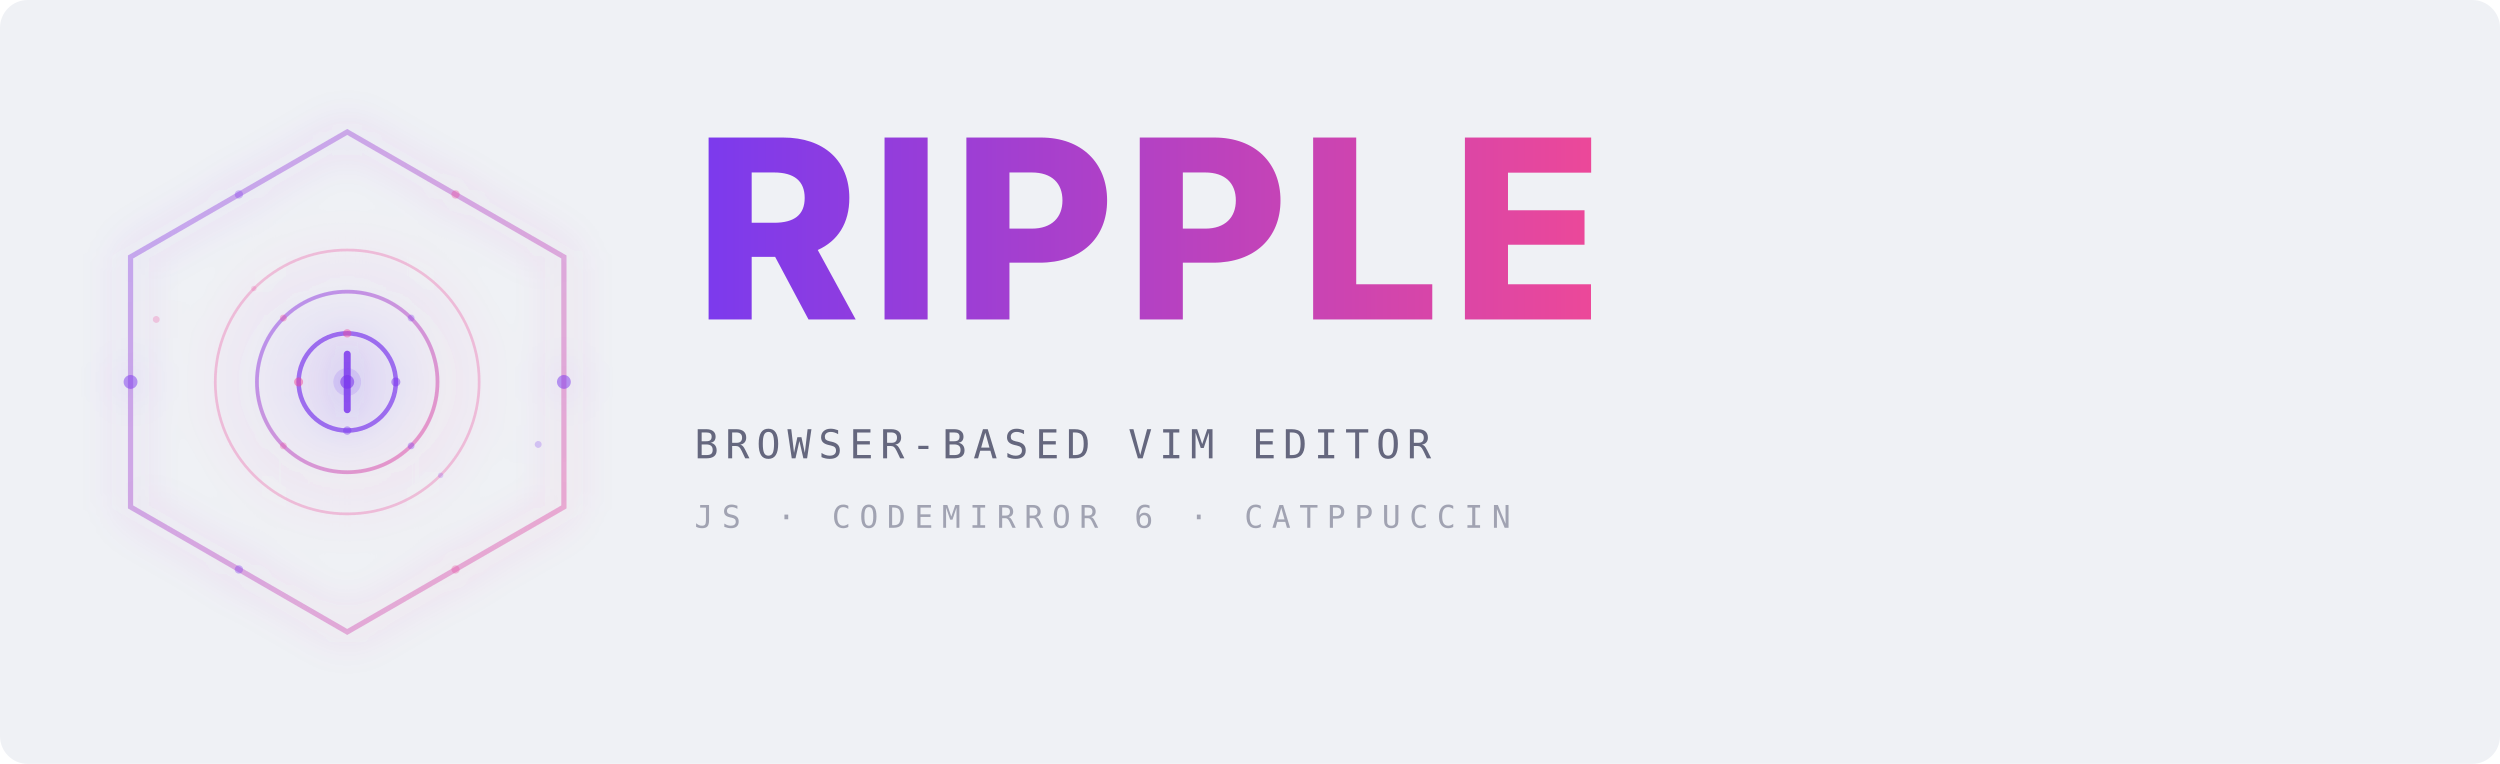
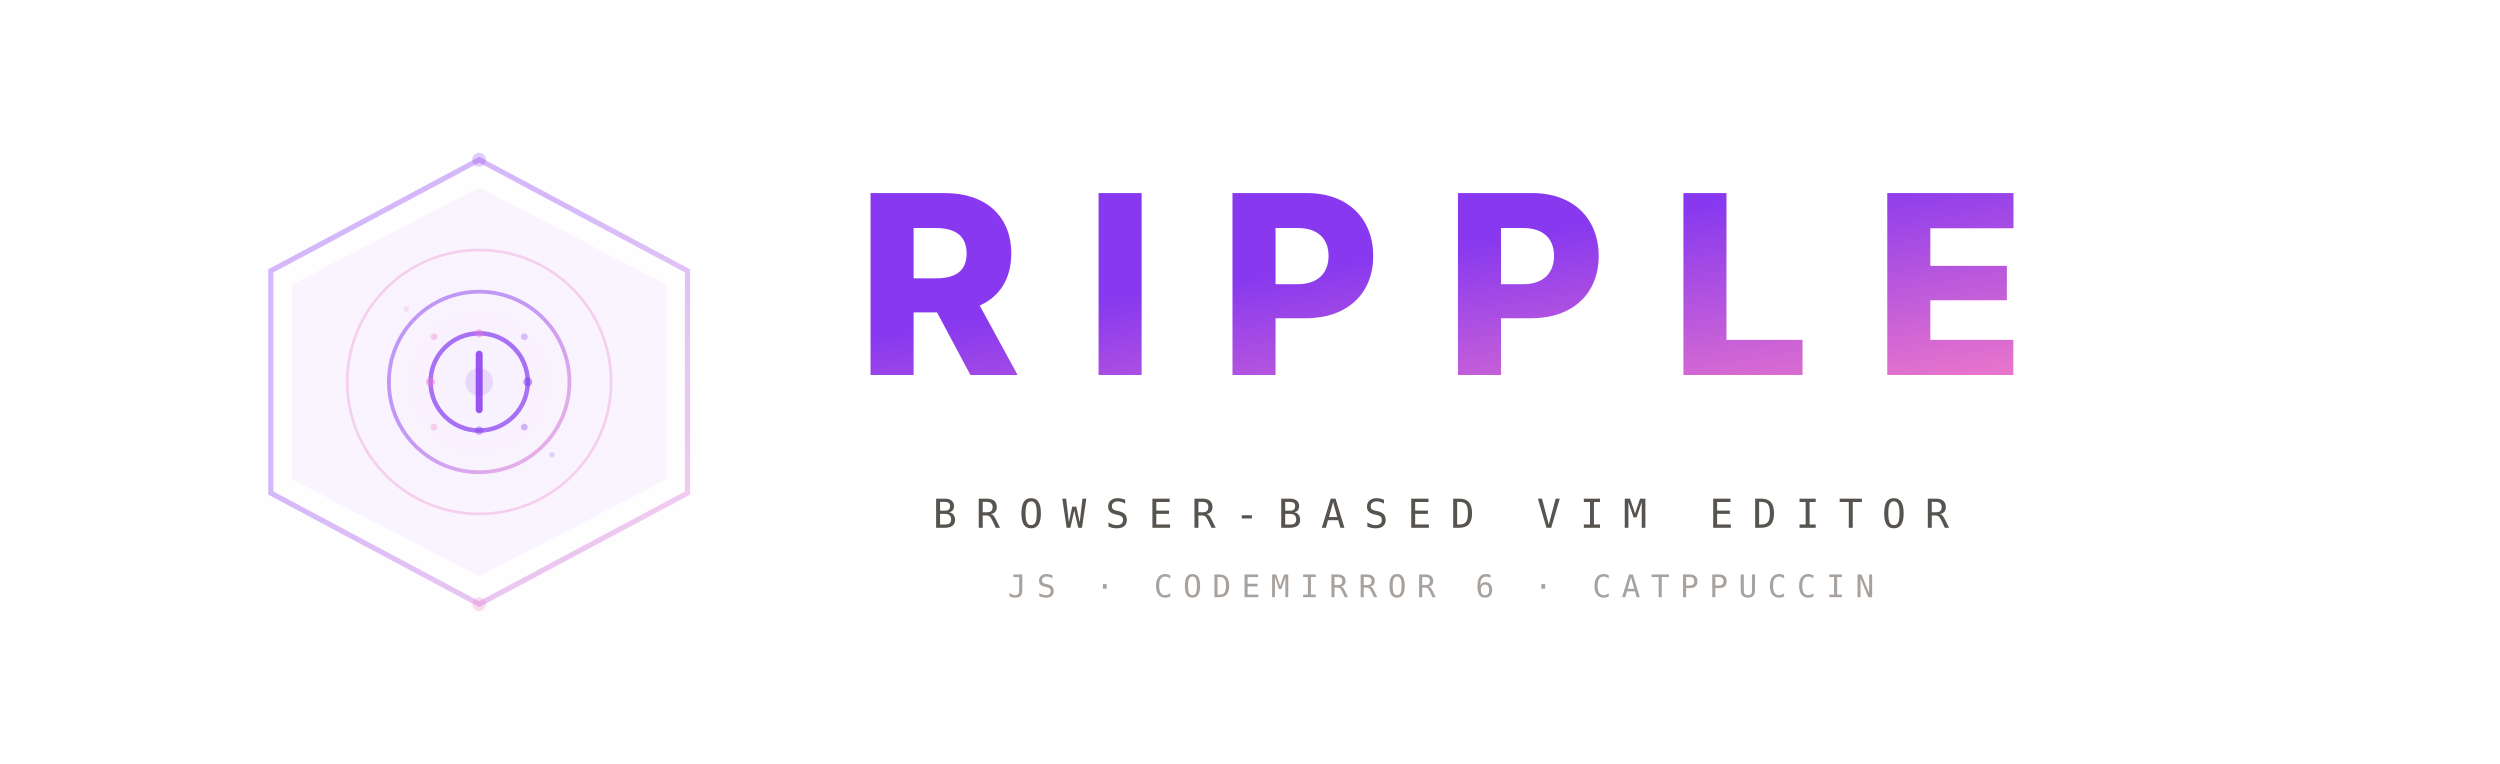
- <svg xmlns="http://www.w3.org/2000/svg" viewBox="0 0 720 220">
+ <svg xmlns="http://www.w3.org/2000/svg" viewBox="0 0 720 220" fill="none">
  <defs>
-     <linearGradient id="accentGrad" x1="0%" y1="0%" x2="100%" y2="100%">
-       <stop offset="0%" stop-color="#7c3aed" />
-       <stop offset="100%" stop-color="#ec4899" />
+     <linearGradient id="g1" x1="0%" y1="0%" x2="100%" y2="100%">
+       <stop offset="0%" stop-color="#8839ef" />
+       <stop offset="40%" stop-color="#8839ef" />
+       <stop offset="100%" stop-color="#ea76cb" />
    </linearGradient>
-     <linearGradient id="textGrad" x1="0%" y1="0%" x2="100%" y2="0%">
-       <stop offset="0%" stop-color="#7c3aed" />
-       <stop offset="100%" stop-color="#ec4899" />
+     <linearGradient id="g2" x1="0%" y1="100%" x2="100%" y2="0%">
+       <stop offset="0%" stop-color="#ea76cb" />
+       <stop offset="100%" stop-color="#8839ef" />
    </linearGradient>
-     <filter id="glow">
-       <feGaussianBlur stdDeviation="3" result="blur" />
-       <feComposite in="SourceGraphic" in2="blur" operator="over" />
-     </filter>
-     <filter id="softGlow">
-       <feGaussianBlur stdDeviation="6" result="blur" />
-       <feMerge>
-         <feMergeNode in="blur" />
-         <feMergeNode in="SourceGraphic" />
-       </feMerge>
+     <linearGradient id="g3" x1="0%" y1="0%" x2="0%" y2="100%">
+       <stop offset="0%" stop-color="#8839ef" />
+       <stop offset="50%" stop-color="#8839ef" />
+       <stop offset="100%" stop-color="#ea76cb" />
+     </linearGradient>
+     <filter id="softglow" x="-30%" y="-30%" width="160%" height="160%">
+       <feGaussianBlur in="SourceAlpha" stdDeviation="6" result="blur" />
+       <feFlood flood-color="#8839ef" flood-opacity="0.1" result="color" />
+       <feComposite in="color" in2="blur" operator="in" result="shadow" />
+       <feComposite in="SourceGraphic" in2="shadow" operator="over" />
    </filter>
  </defs>
-   <rect width="720" height="220" fill="#eff1f5" rx="8" />
-   <g transform="translate(100, 110)" filter="url(#softGlow)">
-     <polygon points="0,-72 62.4,-36 62.4,36 0,72 -62.4,36 -62.4,-36" fill="none" stroke="url(#accentGrad)" stroke-width="1.5" opacity="0.4" />
-     <circle cx="0" cy="0" r="2" fill="#7c3aed" opacity="0.6" />
-     <circle cx="-62.4" cy="0" r="2" fill="#7c3aed" opacity="0.5" />
-     <circle cx="62.4" cy="0" r="2" fill="#7c3aed" opacity="0.5" />
-     <circle cx="31.2" cy="-54" r="1.2" fill="#ec4899" opacity="0.35" />
-     <circle cx="-31.2" cy="-54" r="1.2" fill="#7c3aed" opacity="0.3" />
-     <circle cx="31.2" cy="54" r="1.2" fill="#ec4899" opacity="0.3" />
-     <circle cx="-31.2" cy="54" r="1.2" fill="#7c3aed" opacity="0.35" />
-     <circle cx="-55" cy="-18" r="1" fill="#ec4899" opacity="0.25" />
-     <circle cx="55" cy="18" r="1" fill="#7c3aed" opacity="0.25" />
-     <line x1="0" y1="-8" x2="0" y2="8" stroke="#7c3aed" stroke-width="2" stroke-linecap="round" opacity="0.85" />
-     <circle cx="0" cy="0" r="14" fill="none" stroke="#7c3aed" stroke-width="1.3" opacity="0.7" />
-     <circle cx="0" cy="0" r="26" fill="none" stroke="url(#accentGrad)" stroke-width="1.1" opacity="0.5" />
-     <circle cx="0" cy="0" r="38" fill="none" stroke="#ec4899" stroke-width="0.8" opacity="0.3" />
-     <circle cx="14" cy="0" r="1.3" fill="#7c3aed" opacity="0.5" />
-     <circle cx="-14" cy="0" r="1.3" fill="#ec4899" opacity="0.5" />
-     <circle cx="0" cy="14" r="1.2" fill="#7c3aed" opacity="0.45" />
-     <circle cx="0" cy="-14" r="1.2" fill="#ec4899" opacity="0.45" />
-     <circle cx="18.4" cy="18.4" r="1" fill="#7c3aed" opacity="0.35" />
-     <circle cx="-18.4" cy="-18.4" r="1" fill="#ec4899" opacity="0.35" />
-     <circle cx="18.4" cy="-18.4" r="1" fill="#7c3aed" opacity="0.3" />
-     <circle cx="-18.4" cy="18.4" r="1" fill="#ec4899" opacity="0.3" />
-     <circle cx="26.9" cy="26.9" r="0.8" fill="#7c3aed" opacity="0.2" />
-     <circle cx="-26.9" cy="-26.9" r="0.8" fill="#ec4899" opacity="0.2" />
-     <circle cx="0" cy="0" r="4" fill="#7c3aed" opacity="0.15" />
+   <g transform="translate(58, 40)" filter="url(#softglow)">
+     <path d="M 80 6 L 140 38 L 140 102 L 80 134 L 20 102 L 20 38 Z" fill="none" stroke="url(#g1)" stroke-width="1.5" opacity="0.35" />
+     <path d="M 80 14 L 134 42 L 134 98 L 80 126 L 26 98 L 26 42 Z" fill="#8839ef" opacity="0.04" />
+     <line x1="80" y1="62" x2="80" y2="78" stroke="#8839ef" stroke-width="2" stroke-linecap="round" opacity="0.85" />
+     <circle cx="80" cy="70" r="4" fill="#8839ef" opacity="0.15" />
+     <circle cx="80" cy="70" r="14" fill="none" stroke="#8839ef" stroke-width="1.3" opacity="0.7" />
+     <circle cx="80" cy="70" r="26" fill="none" stroke="url(#g1)" stroke-width="1.1" opacity="0.5" />
+     <circle cx="80" cy="70" r="38" fill="none" stroke="#ea76cb" stroke-width="0.8" opacity="0.3" />
+     <circle cx="94" cy="70" r="1.3" fill="#8839ef" opacity="0.5" />
+     <circle cx="66" cy="70" r="1.3" fill="#ea76cb" opacity="0.5" />
+     <circle cx="80" cy="84" r="1.2" fill="#8839ef" opacity="0.45" />
+     <circle cx="80" cy="56" r="1.2" fill="#ea76cb" opacity="0.45" />
+     <circle cx="93" cy="83" r="1" fill="#8839ef" opacity="0.35" />
+     <circle cx="67" cy="57" r="1" fill="#ea76cb" opacity="0.35" />
+     <circle cx="93" cy="57" r="1" fill="#8839ef" opacity="0.3" />
+     <circle cx="67" cy="83" r="1" fill="#ea76cb" opacity="0.3" />
+     <circle cx="101" cy="91" r="0.8" fill="#8839ef" opacity="0.2" />
+     <circle cx="59" cy="49" r="0.8" fill="#ea76cb" opacity="0.2" />
+     <circle cx="80" cy="6" r="2" fill="#8839ef" opacity="0.25" />
+     <circle cx="80" cy="134" r="2" fill="#ea76cb" opacity="0.25" />
  </g>
-   <g transform="translate(200, 0)">
-     <text x="0" y="92" font-family="'Inter','Segoe UI','Helvetica Neue',Arial,sans-serif" font-size="72" font-weight="800" fill="url(#textGrad)" letter-spacing="3">RIPPLE</text>
-     <line x1="0" y1="108" x2="340" y2="108" stroke="url(#accentGrad)" stroke-width="0.8" opacity="0.4" />
-     <text x="0" y="132" font-family="'JetBrains Mono','Fira Code','Cascadia Code',monospace" font-size="11.5" fill="#4c4f69" letter-spacing="2" opacity="0.85">BROWSER-BASED VIM EDITOR</text>
-     <text x="0" y="152" font-family="'JetBrains Mono','Fira Code','Cascadia Code',monospace" font-size="9" fill="#6c6f85" letter-spacing="2.5" opacity="0.6">JS · CODEMIRROR 6 · CATPPUCCIN</text>
-   </g>
+   <text x="415" y="108" font-family="'SF Pro Display', 'Inter', 'Segoe UI', 'Helvetica Neue', Arial, sans-serif" font-size="72" font-weight="800" letter-spacing="18" fill="url(#g1)" text-anchor="middle">RIPPLE</text>
+   <line x1="280" y1="128" x2="550" y2="128" stroke="url(#g1)" stroke-width="0.8" opacity="0.2" />
+   <text x="415" y="152" font-family="'SF Mono', 'JetBrains Mono', 'Fira Code', 'Cascadia Code', monospace" font-size="11.5" font-weight="400" letter-spacing="5.5" fill="#57534e" text-anchor="middle">BROWSER-BASED VIM EDITOR</text>
+   <text x="415" y="172" font-family="'SF Mono', 'JetBrains Mono', 'Fira Code', monospace" font-size="9" font-weight="400" letter-spacing="3" fill="#a8a29e" text-anchor="middle">JS  ·  CODEMIRROR 6  ·  CATPPUCCIN</text>
</svg>
